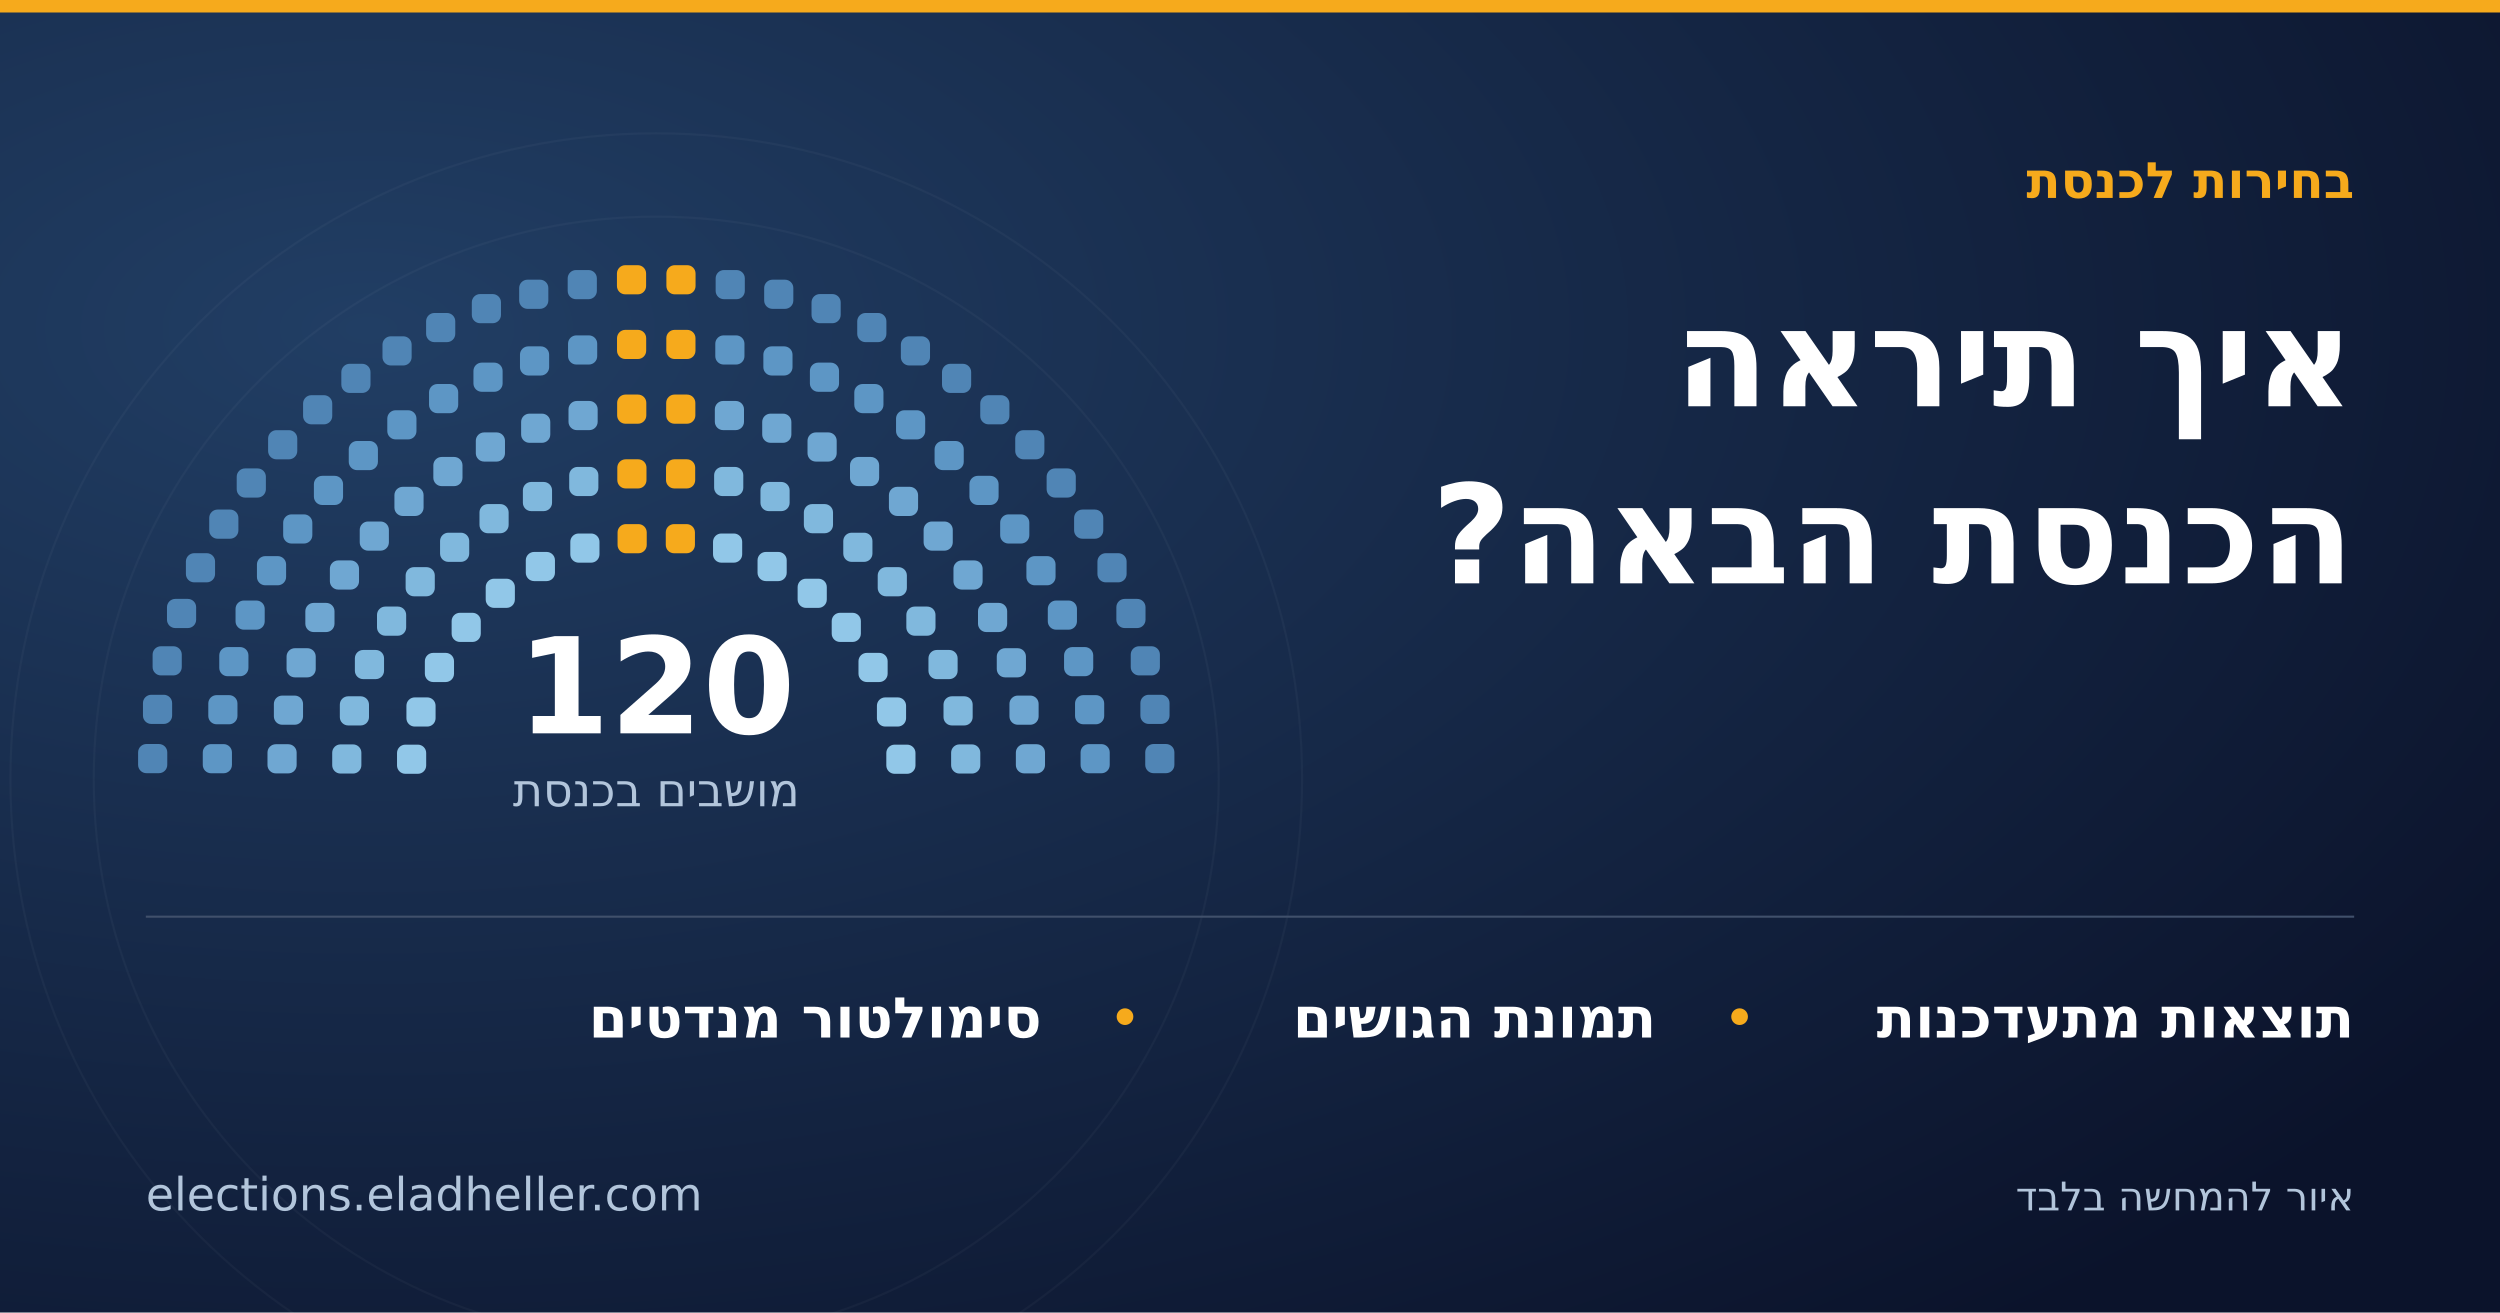
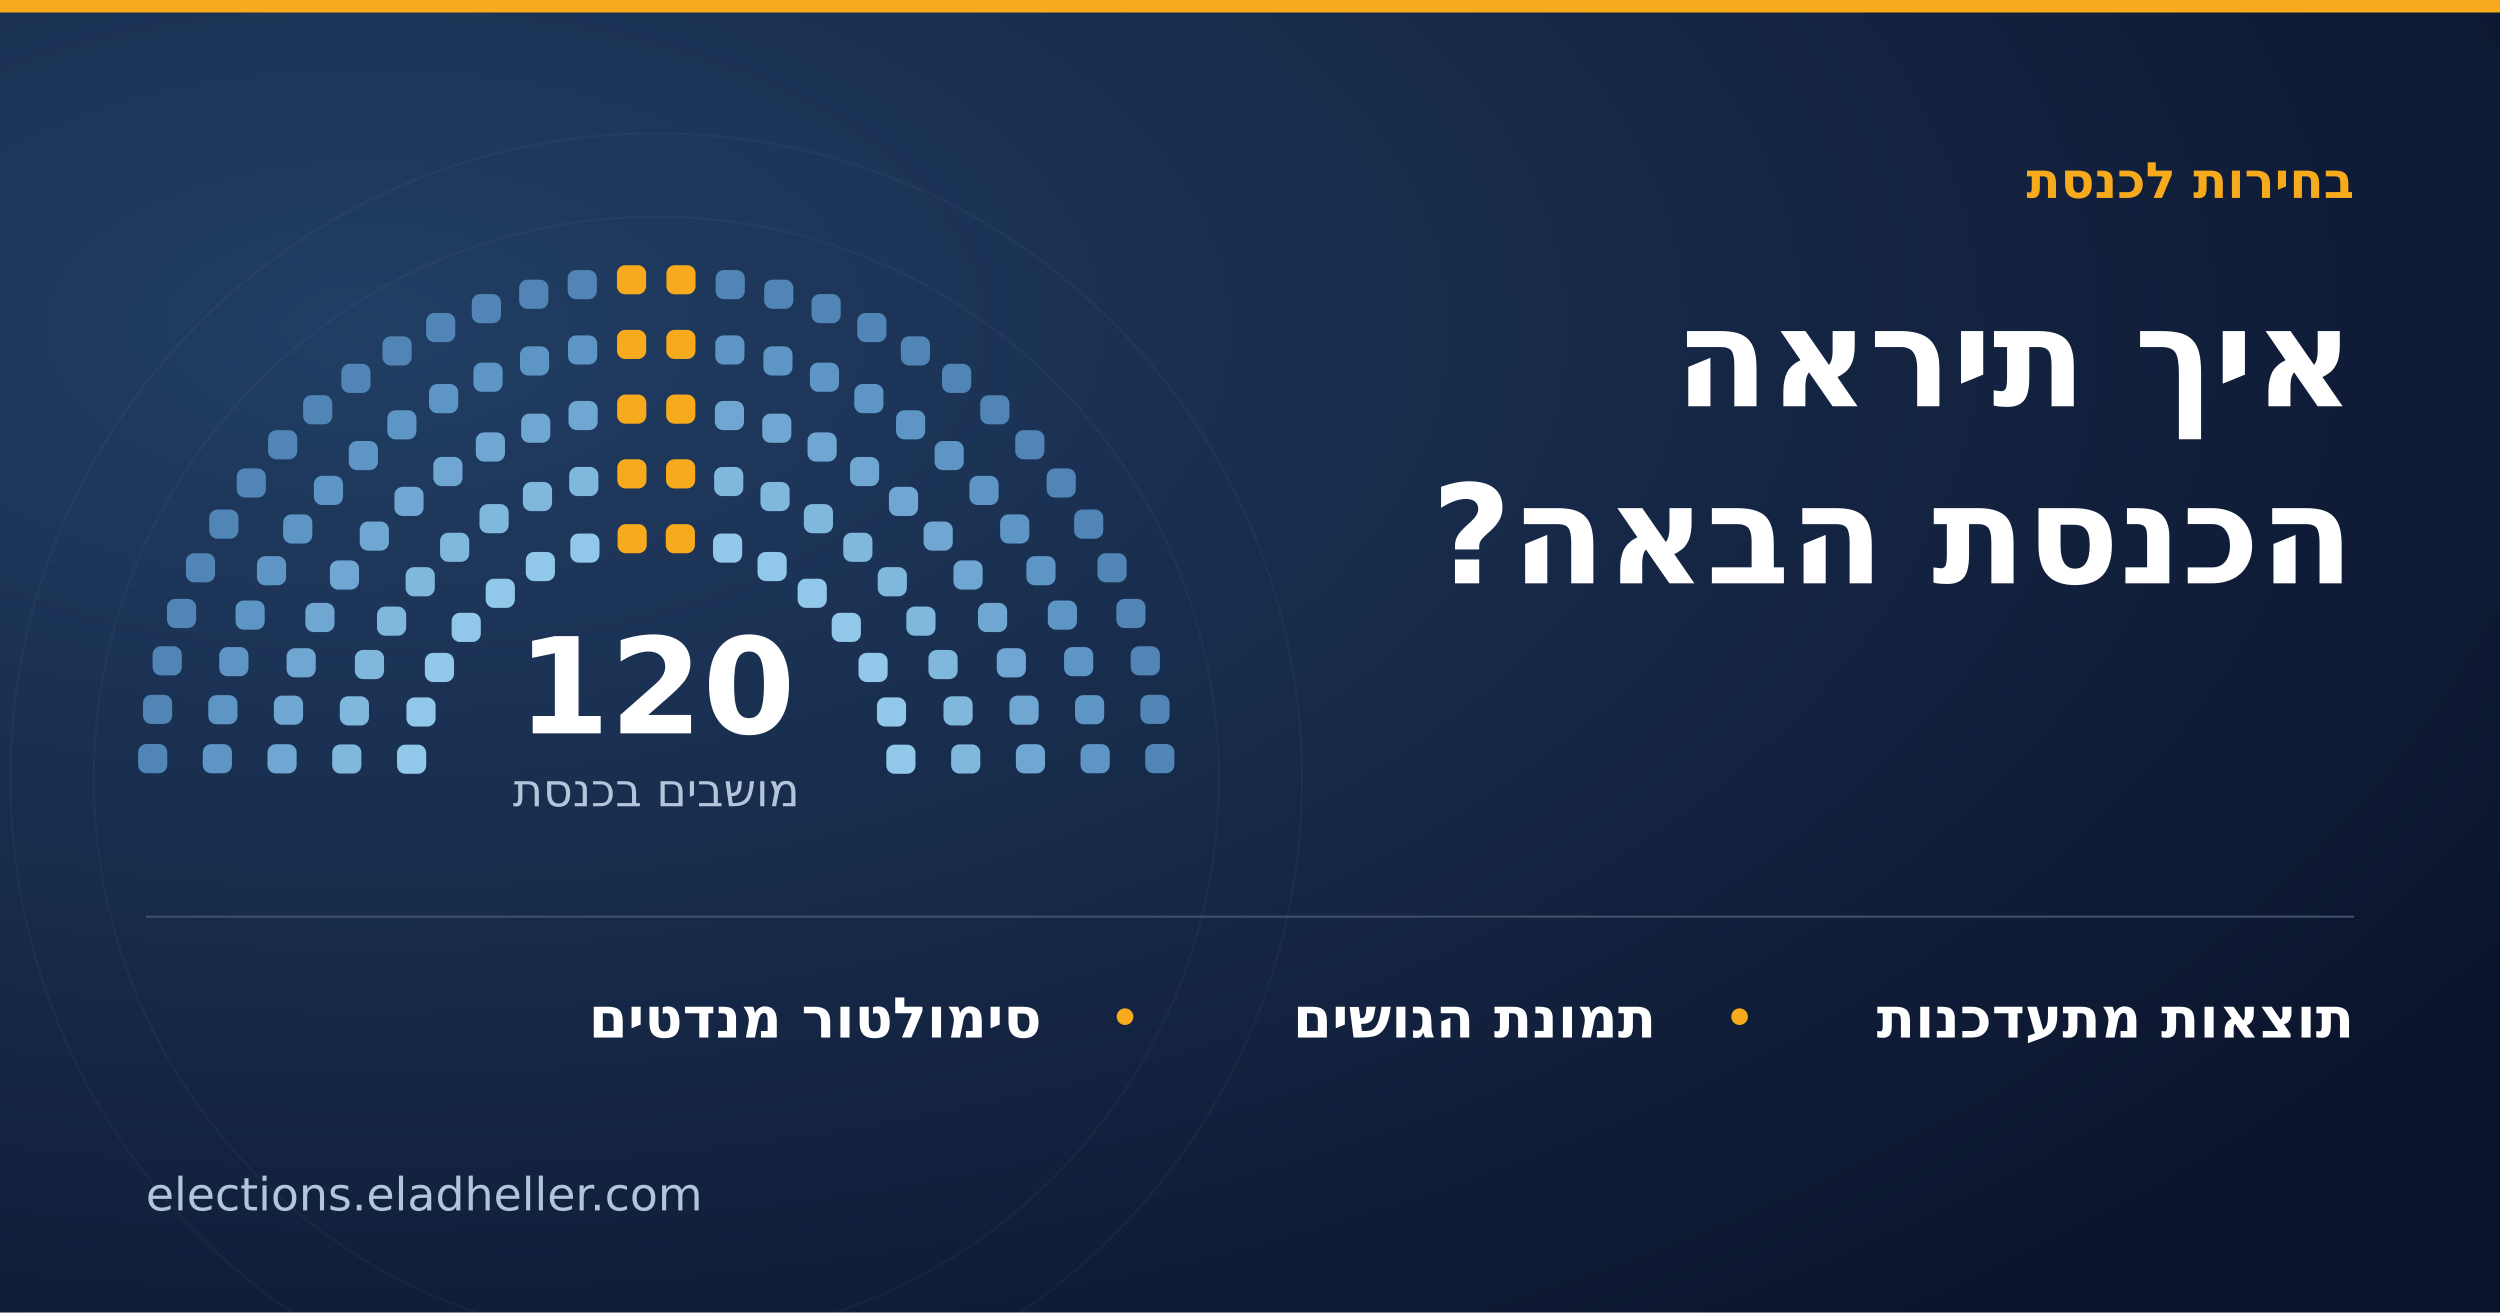
<svg xmlns="http://www.w3.org/2000/svg" width="1200" height="630" viewBox="0 0 1200 630" lang="he">
  <defs>
    <radialGradient id="bg" cx="15%" cy="25%" r="100%">
      <stop stop-color="#213e64" />
      <stop offset="1" stop-color="#0b132b" />
    </radialGradient>
  </defs>
  <rect width="1200" height="630" fill="url(#bg)" />
  <path d="M0 0H1200" stroke="#f6aa1c" stroke-width="12" />
  <g fill="none" stroke="#ffffff" stroke-opacity=".035">
    <circle cx="315" cy="374" r="270" />
    <circle cx="315" cy="374" r="310" />
  </g>
  <g font-family="DejaVu Sans, sans-serif" fill="#fff">
    <rect x="190.57" y="357.43" width="14" height="14" rx="4" fill="#91c7e8" />
    <rect x="195.08" y="334.75" width="14" height="14" rx="4" fill="#91c7e8" />
    <rect x="203.93" y="313.38" width="14" height="14" rx="4" fill="#91c7e8" />
    <rect x="216.78" y="294.14" width="14" height="14" rx="4" fill="#91c7e8" />
    <rect x="233.14" y="277.78" width="14" height="14" rx="4" fill="#91c7e8" />
    <rect x="252.38" y="264.93" width="14" height="14" rx="4" fill="#91c7e8" />
    <rect x="273.75" y="256.08" width="14" height="14" rx="4" fill="#91c7e8" />
    <rect x="296.43" y="251.57" width="14" height="14" rx="4" fill="#f6aa1c" />
    <rect x="319.57" y="251.57" width="14" height="14" rx="4" fill="#f6aa1c" />
    <rect x="342.25" y="256.08" width="14" height="14" rx="4" fill="#91c7e8" />
    <rect x="363.62" y="264.93" width="14" height="14" rx="4" fill="#91c7e8" />
    <rect x="382.86" y="277.78" width="14" height="14" rx="4" fill="#91c7e8" />
    <rect x="399.22" y="294.14" width="14" height="14" rx="4" fill="#91c7e8" />
    <rect x="412.07" y="313.38" width="14" height="14" rx="4" fill="#91c7e8" />
    <rect x="420.92" y="334.75" width="14" height="14" rx="4" fill="#91c7e8" />
    <rect x="425.43" y="357.43" width="14" height="14" rx="4" fill="#91c7e8" />
    <rect x="159.46" y="357.31" width="14" height="14" rx="4" fill="#80b8dd" />
    <rect x="163.12" y="334.22" width="14" height="14" rx="4" fill="#80b8dd" />
    <rect x="170.34" y="311.98" width="14" height="14" rx="4" fill="#80b8dd" />
    <rect x="180.96" y="291.15" width="14" height="14" rx="4" fill="#80b8dd" />
    <rect x="194.70" y="272.23" width="14" height="14" rx="4" fill="#80b8dd" />
    <rect x="211.23" y="255.70" width="14" height="14" rx="4" fill="#80b8dd" />
    <rect x="230.15" y="241.96" width="14" height="14" rx="4" fill="#80b8dd" />
    <rect x="250.98" y="231.34" width="14" height="14" rx="4" fill="#80b8dd" />
    <rect x="273.22" y="224.12" width="14" height="14" rx="4" fill="#80b8dd" />
    <rect x="296.31" y="220.46" width="14" height="14" rx="4" fill="#f6aa1c" />
    <rect x="319.69" y="220.46" width="14" height="14" rx="4" fill="#f6aa1c" />
    <rect x="342.78" y="224.12" width="14" height="14" rx="4" fill="#80b8dd" />
    <rect x="365.02" y="231.34" width="14" height="14" rx="4" fill="#80b8dd" />
    <rect x="385.85" y="241.96" width="14" height="14" rx="4" fill="#80b8dd" />
    <rect x="404.77" y="255.70" width="14" height="14" rx="4" fill="#80b8dd" />
    <rect x="421.30" y="272.23" width="14" height="14" rx="4" fill="#80b8dd" />
    <rect x="435.04" y="291.15" width="14" height="14" rx="4" fill="#80b8dd" />
    <rect x="445.66" y="311.98" width="14" height="14" rx="4" fill="#80b8dd" />
    <rect x="452.88" y="334.22" width="14" height="14" rx="4" fill="#80b8dd" />
    <rect x="456.54" y="357.31" width="14" height="14" rx="4" fill="#80b8dd" />
    <rect x="128.39" y="357.23" width="14" height="14" rx="4" fill="#6fa7d2" />
    <rect x="131.46" y="333.88" width="14" height="14" rx="4" fill="#6fa7d2" />
    <rect x="137.55" y="311.14" width="14" height="14" rx="4" fill="#6fa7d2" />
    <rect x="146.56" y="289.39" width="14" height="14" rx="4" fill="#6fa7d2" />
    <rect x="158.34" y="269.00" width="14" height="14" rx="4" fill="#6fa7d2" />
    <rect x="172.67" y="250.32" width="14" height="14" rx="4" fill="#6fa7d2" />
    <rect x="189.32" y="233.67" width="14" height="14" rx="4" fill="#6fa7d2" />
    <rect x="208.00" y="219.34" width="14" height="14" rx="4" fill="#6fa7d2" />
    <rect x="228.39" y="207.56" width="14" height="14" rx="4" fill="#6fa7d2" />
    <rect x="250.14" y="198.55" width="14" height="14" rx="4" fill="#6fa7d2" />
    <rect x="272.88" y="192.46" width="14" height="14" rx="4" fill="#6fa7d2" />
    <rect x="296.23" y="189.39" width="14" height="14" rx="4" fill="#f6aa1c" />
    <rect x="319.77" y="189.39" width="14" height="14" rx="4" fill="#f6aa1c" />
    <rect x="343.12" y="192.46" width="14" height="14" rx="4" fill="#6fa7d2" />
    <rect x="365.86" y="198.55" width="14" height="14" rx="4" fill="#6fa7d2" />
    <rect x="387.61" y="207.56" width="14" height="14" rx="4" fill="#6fa7d2" />
    <rect x="408.00" y="219.34" width="14" height="14" rx="4" fill="#6fa7d2" />
    <rect x="426.68" y="233.67" width="14" height="14" rx="4" fill="#6fa7d2" />
    <rect x="443.33" y="250.32" width="14" height="14" rx="4" fill="#6fa7d2" />
    <rect x="457.66" y="269.00" width="14" height="14" rx="4" fill="#6fa7d2" />
    <rect x="469.44" y="289.39" width="14" height="14" rx="4" fill="#6fa7d2" />
    <rect x="478.45" y="311.14" width="14" height="14" rx="4" fill="#6fa7d2" />
    <rect x="484.54" y="333.88" width="14" height="14" rx="4" fill="#6fa7d2" />
    <rect x="487.61" y="357.23" width="14" height="14" rx="4" fill="#6fa7d2" />
    <rect x="97.33" y="357.17" width="14" height="14" rx="4" fill="#5d96c5" />
    <rect x="99.98" y="333.66" width="14" height="14" rx="4" fill="#5d96c5" />
    <rect x="105.25" y="310.59" width="14" height="14" rx="4" fill="#5d96c5" />
    <rect x="113.06" y="288.25" width="14" height="14" rx="4" fill="#5d96c5" />
    <rect x="123.33" y="266.94" width="14" height="14" rx="4" fill="#5d96c5" />
    <rect x="135.92" y="246.90" width="14" height="14" rx="4" fill="#5d96c5" />
    <rect x="150.67" y="228.40" width="14" height="14" rx="4" fill="#5d96c5" />
    <rect x="167.40" y="211.67" width="14" height="14" rx="4" fill="#5d96c5" />
    <rect x="185.90" y="196.92" width="14" height="14" rx="4" fill="#5d96c5" />
    <rect x="205.94" y="184.33" width="14" height="14" rx="4" fill="#5d96c5" />
    <rect x="227.25" y="174.06" width="14" height="14" rx="4" fill="#5d96c5" />
    <rect x="249.59" y="166.25" width="14" height="14" rx="4" fill="#5d96c5" />
    <rect x="272.66" y="160.98" width="14" height="14" rx="4" fill="#5d96c5" />
    <rect x="296.17" y="158.33" width="14" height="14" rx="4" fill="#f6aa1c" />
    <rect x="319.83" y="158.33" width="14" height="14" rx="4" fill="#f6aa1c" />
    <rect x="343.34" y="160.98" width="14" height="14" rx="4" fill="#5d96c5" />
    <rect x="366.41" y="166.25" width="14" height="14" rx="4" fill="#5d96c5" />
    <rect x="388.75" y="174.06" width="14" height="14" rx="4" fill="#5d96c5" />
    <rect x="410.06" y="184.33" width="14" height="14" rx="4" fill="#5d96c5" />
    <rect x="430.10" y="196.92" width="14" height="14" rx="4" fill="#5d96c5" />
    <rect x="448.60" y="211.67" width="14" height="14" rx="4" fill="#5d96c5" />
    <rect x="465.33" y="228.40" width="14" height="14" rx="4" fill="#5d96c5" />
    <rect x="480.08" y="246.90" width="14" height="14" rx="4" fill="#5d96c5" />
    <rect x="492.67" y="266.94" width="14" height="14" rx="4" fill="#5d96c5" />
    <rect x="502.94" y="288.25" width="14" height="14" rx="4" fill="#5d96c5" />
    <rect x="510.75" y="310.59" width="14" height="14" rx="4" fill="#5d96c5" />
    <rect x="516.02" y="333.66" width="14" height="14" rx="4" fill="#5d96c5" />
    <rect x="518.67" y="357.17" width="14" height="14" rx="4" fill="#5d96c5" />
    <rect x="66.29" y="357.13" width="14" height="14" rx="4" fill="#5085b5" />
    <rect x="68.62" y="333.49" width="14" height="14" rx="4" fill="#5085b5" />
    <rect x="73.25" y="310.20" width="14" height="14" rx="4" fill="#5085b5" />
    <rect x="80.15" y="287.47" width="14" height="14" rx="4" fill="#5085b5" />
    <rect x="89.23" y="265.53" width="14" height="14" rx="4" fill="#5085b5" />
    <rect x="100.43" y="244.59" width="14" height="14" rx="4" fill="#5085b5" />
    <rect x="113.62" y="224.84" width="14" height="14" rx="4" fill="#5085b5" />
    <rect x="128.69" y="206.48" width="14" height="14" rx="4" fill="#5085b5" />
    <rect x="145.48" y="189.69" width="14" height="14" rx="4" fill="#5085b5" />
    <rect x="163.84" y="174.62" width="14" height="14" rx="4" fill="#5085b5" />
    <rect x="183.59" y="161.43" width="14" height="14" rx="4" fill="#5085b5" />
    <rect x="204.53" y="150.23" width="14" height="14" rx="4" fill="#5085b5" />
    <rect x="226.47" y="141.15" width="14" height="14" rx="4" fill="#5085b5" />
    <rect x="249.20" y="134.25" width="14" height="14" rx="4" fill="#5085b5" />
    <rect x="272.49" y="129.62" width="14" height="14" rx="4" fill="#5085b5" />
    <rect x="296.13" y="127.29" width="14" height="14" rx="4" fill="#f6aa1c" />
    <rect x="319.87" y="127.29" width="14" height="14" rx="4" fill="#f6aa1c" />
    <rect x="343.51" y="129.62" width="14" height="14" rx="4" fill="#5085b5" />
    <rect x="366.80" y="134.25" width="14" height="14" rx="4" fill="#5085b5" />
    <rect x="389.53" y="141.15" width="14" height="14" rx="4" fill="#5085b5" />
    <rect x="411.47" y="150.23" width="14" height="14" rx="4" fill="#5085b5" />
    <rect x="432.41" y="161.43" width="14" height="14" rx="4" fill="#5085b5" />
    <rect x="452.16" y="174.62" width="14" height="14" rx="4" fill="#5085b5" />
    <rect x="470.52" y="189.69" width="14" height="14" rx="4" fill="#5085b5" />
    <rect x="487.31" y="206.48" width="14" height="14" rx="4" fill="#5085b5" />
    <rect x="502.38" y="224.84" width="14" height="14" rx="4" fill="#5085b5" />
    <rect x="515.57" y="244.59" width="14" height="14" rx="4" fill="#5085b5" />
    <rect x="526.77" y="265.53" width="14" height="14" rx="4" fill="#5085b5" />
    <rect x="535.85" y="287.47" width="14" height="14" rx="4" fill="#5085b5" />
    <rect x="542.75" y="310.20" width="14" height="14" rx="4" fill="#5085b5" />
    <rect x="547.38" y="333.49" width="14" height="14" rx="4" fill="#5085b5" />
    <rect x="549.71" y="357.13" width="14" height="14" rx="4" fill="#5085b5" />
    <text x="315" y="352" text-anchor="middle" font-size="64" font-weight="700">120</text>
    <text x="315" y="387" text-anchor="middle" font-size="22" fill="#b2c5db" direction="rtl">מושבים בכנסת</text>
    <text x="1130" y="95" text-anchor="start" direction="rtl" font-size="24" fill="#f6aa1c" font-weight="700">בחירות לכנסת</text>
    <text x="1130" y="195" text-anchor="start" direction="rtl" font-size="66" font-weight="700">איך תיראה</text>
    <text x="1130" y="280" text-anchor="start" direction="rtl" font-size="66" font-weight="700">הכנסת הבאה?</text>
    <path d="M70 440H1130" stroke="#40506b" />
    <text x="1130" y="498" direction="rtl" text-anchor="start" font-size="27" font-weight="700">תוצאות מתעדכנות</text>
    <circle cx="835" cy="488" r="4" fill="#f6aa1c" />
    <text x="795" y="498" direction="rtl" text-anchor="start" font-size="27" font-weight="700">תמונת הגושים</text>
    <circle cx="540" cy="488" r="4" fill="#f6aa1c" />
    <text x="500" y="498" direction="rtl" text-anchor="start" font-size="27" font-weight="700">סימולטור מנדטים</text>
    <text x="70" y="581" font-size="22" fill="#b2c5db">elections.eladheller.com</text>
-     <text x="1130" y="581" direction="rtl" text-anchor="start" font-size="19" fill="#b2c5db">איור להמחשה בלבד</text>
  </g>
</svg>
